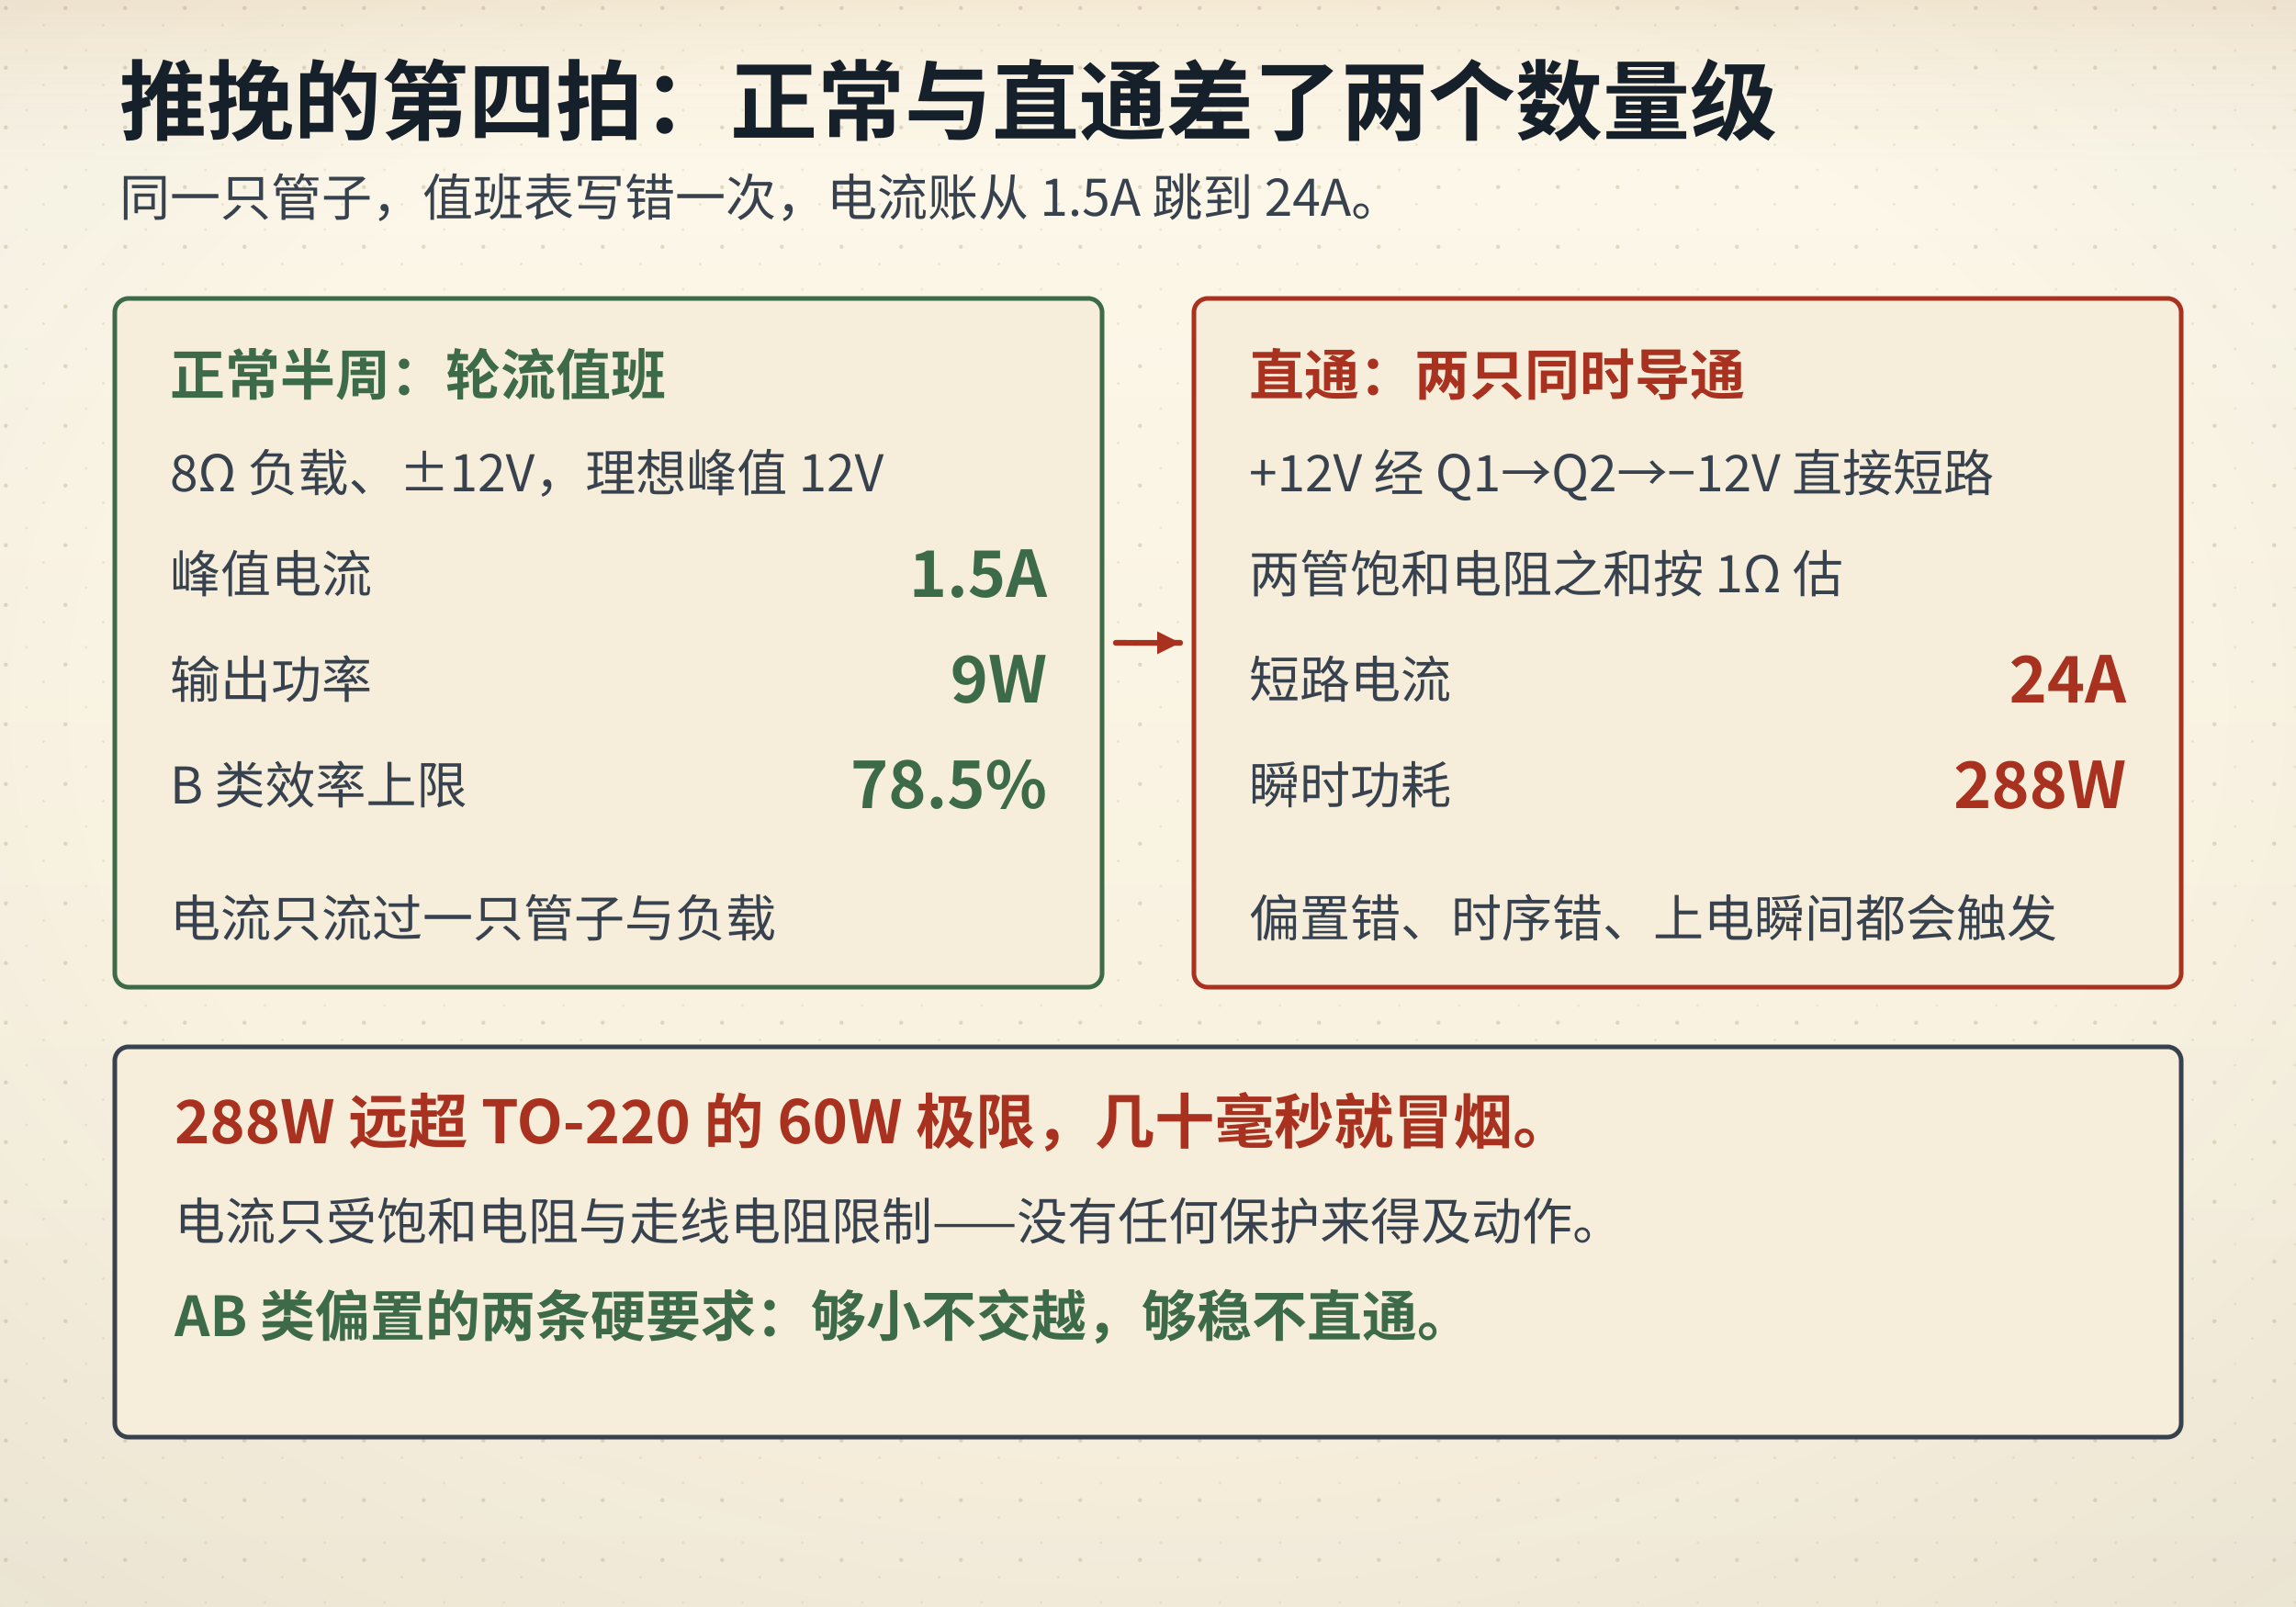
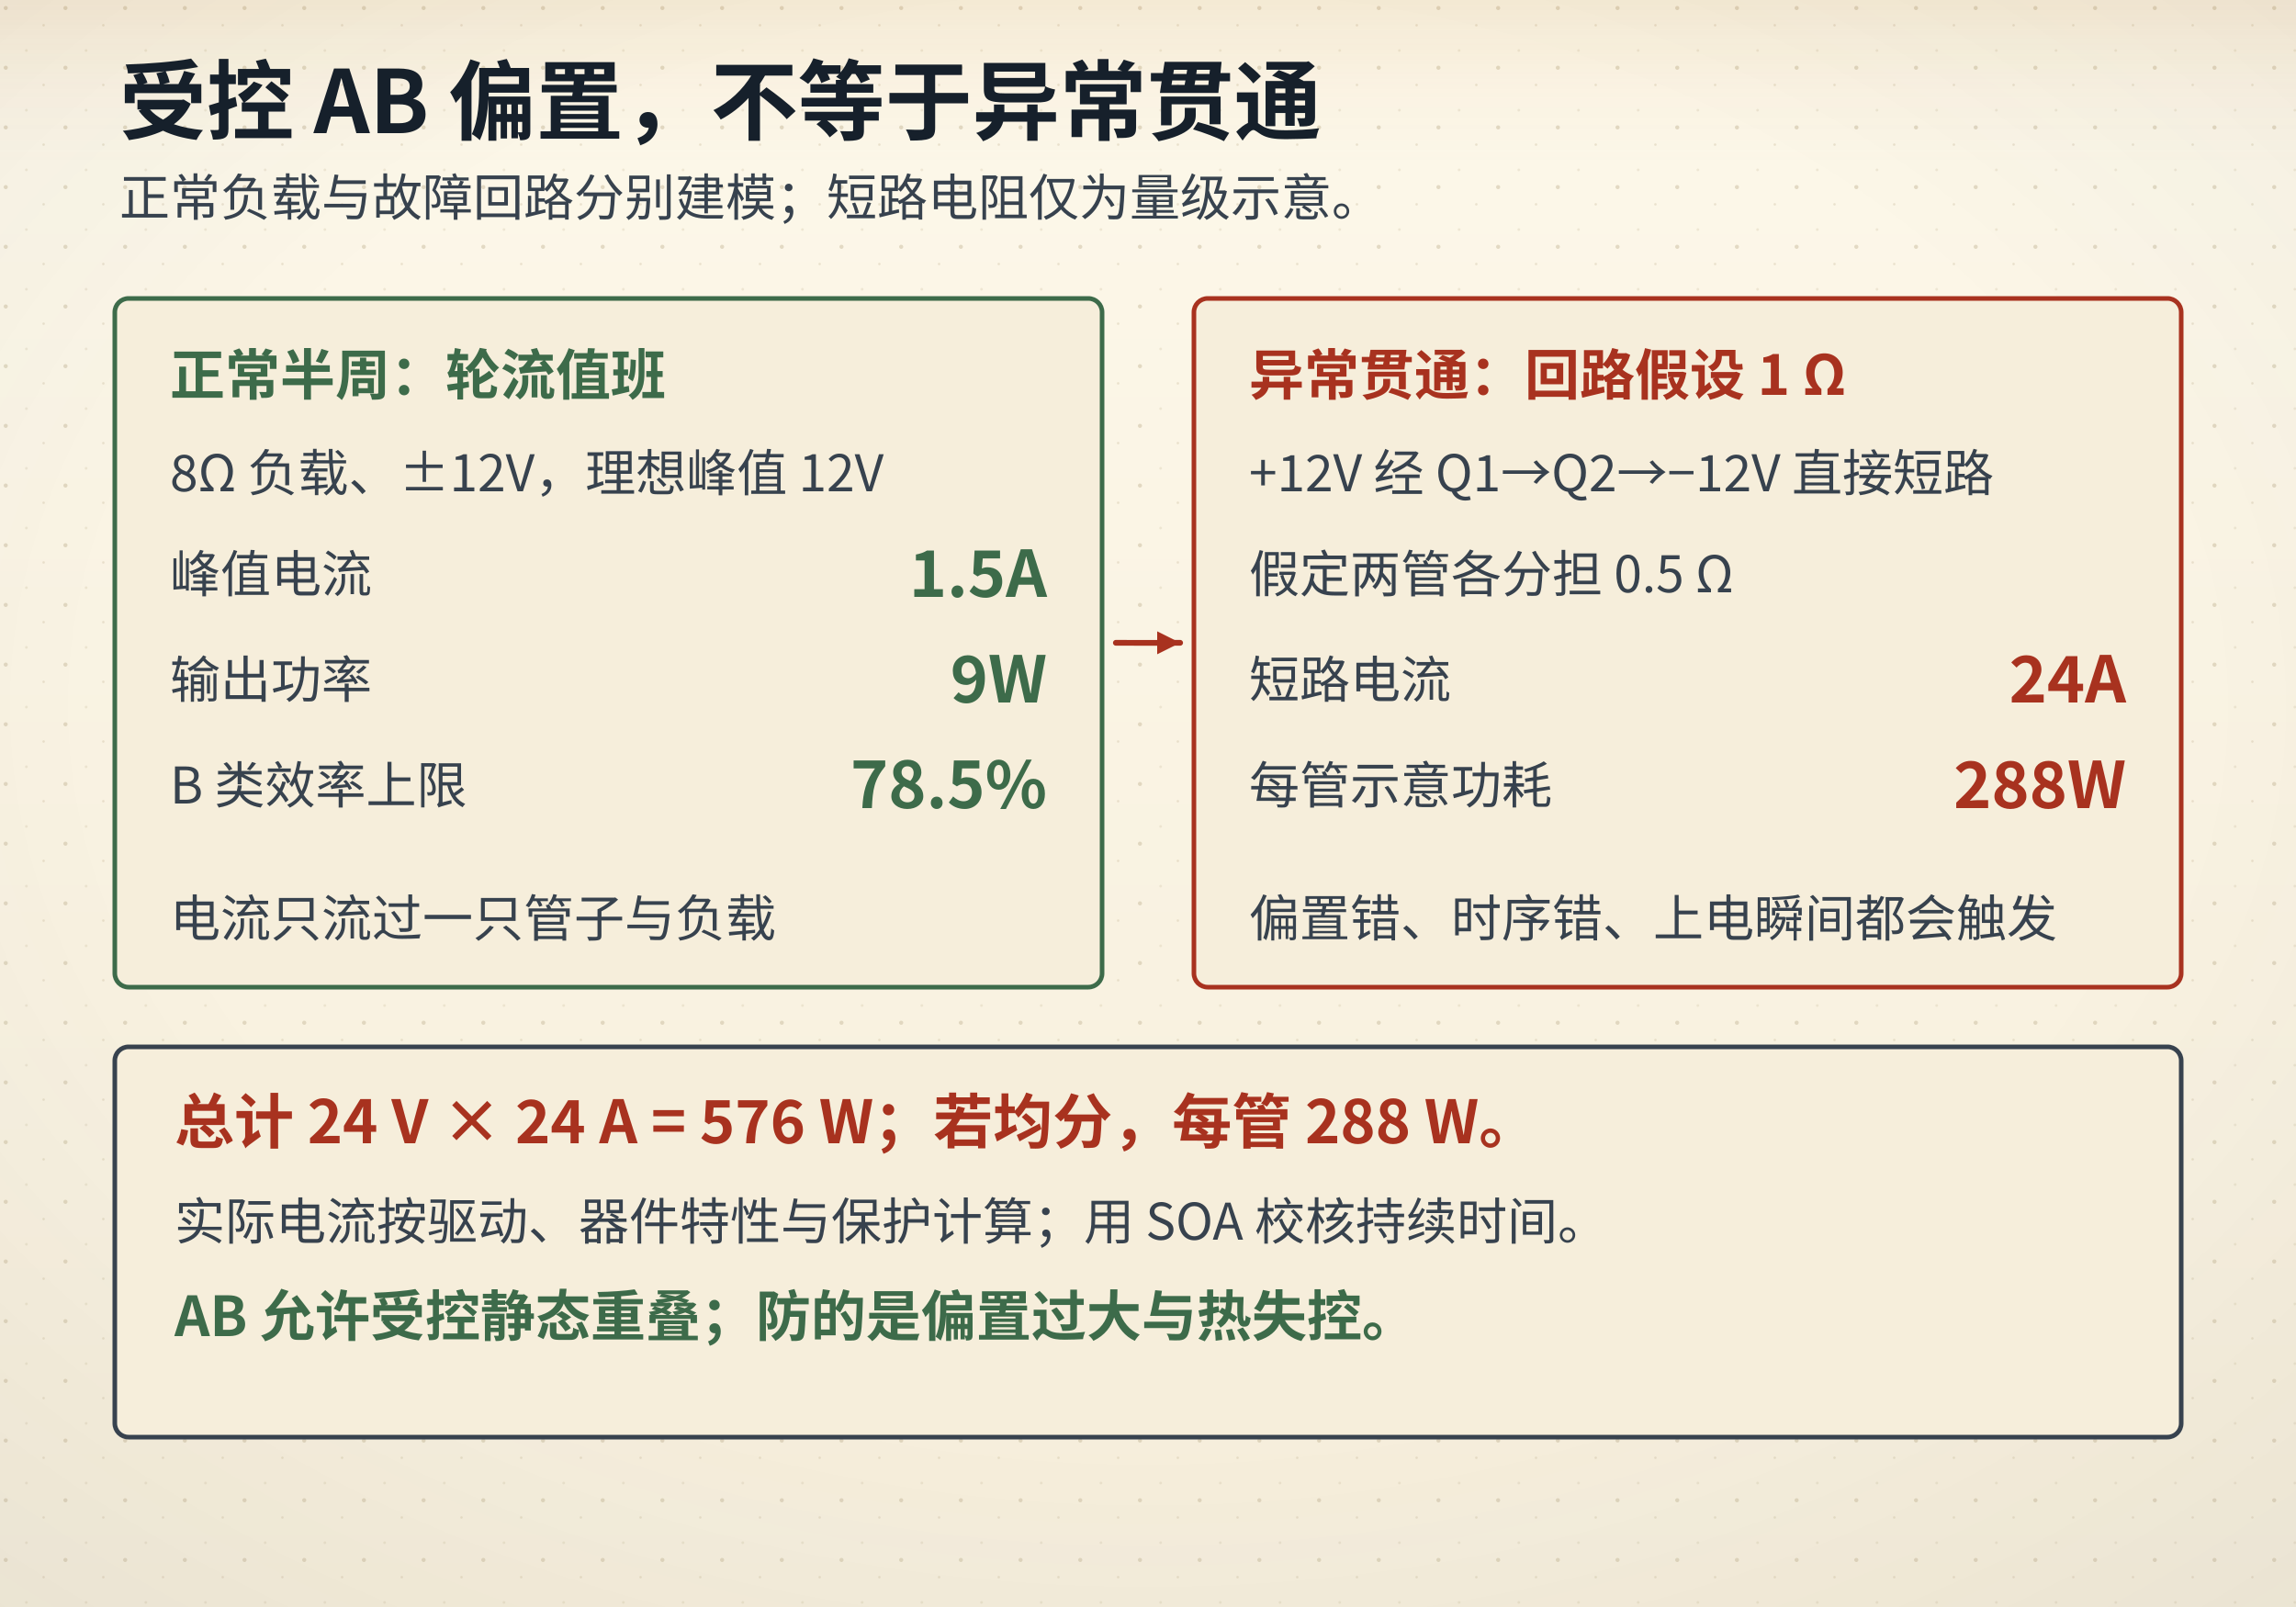
- <svg xmlns="http://www.w3.org/2000/svg" viewBox="0 0 1000 700" data-composition="python-handraw-v1" role="img" aria-labelledby="title desc">
+ <svg xmlns="http://www.w3.org/2000/svg" viewBox="0 0 1000 700">
  <defs>
    <linearGradient id="bgL" x1="0" y1="0" x2="0" y2="1">
      <stop offset="0" stop-color="#fdf8ea" />
      <stop offset="1" stop-color="#f6eedb" />
    </linearGradient>
    <linearGradient id="bgD" x1="0" y1="0" x2="0" y2="1">
      <stop offset="0" stop-color="#141310" />
      <stop offset="1" stop-color="#1d1a14" />
    </linearGradient>
    <radialGradient id="vig" cx="0.5" cy="0.44" r="0.78">
      <stop offset="0.55" stop-color="#16202b" stop-opacity="0" />
      <stop offset="1" stop-color="#16202b" stop-opacity="0.055" />
    </radialGradient>
    <linearGradient id="hdr" x1="0" y1="0" x2="0" y2="1">
      <stop offset="0" stop-color="#a4630f" stop-opacity="0.10" />
      <stop offset="0.55" stop-color="#a4630f" stop-opacity="0.028" />
      <stop offset="1" stop-color="#a4630f" stop-opacity="0" />
    </linearGradient>
    <linearGradient id="hdrD" x1="0" y1="0" x2="0" y2="1">
      <stop offset="0" stop-color="#dcab63" stop-opacity="0.13" />
      <stop offset="0.55" stop-color="#dcab63" stop-opacity="0.04" />
      <stop offset="1" stop-color="#dcab63" stop-opacity="0" />
    </linearGradient>
    <pattern id="dots" width="26" height="26" patternUnits="userSpaceOnUse">
      <circle cx="2.5" cy="3.5" r="0.9" fill="#c9bb9d" />
      <circle cx="19" cy="11" r="0.55" fill="#c9bb9d" opacity="0.7" />
      <circle cx="11.5" cy="22" r="0.6" fill="#c9bb9d" opacity="0.55" />
    </pattern>
    <filter id="soft" x="-40%" y="-40%" width="180%" height="180%">
      <feDropShadow dx="0" dy="1.4" stdDeviation="2" flood-color="#16202b" flood-opacity="0.13" />
    </filter>
    <filter id="pglow" x="-70%" y="-70%" width="240%" height="240%">
      <feGaussianBlur stdDeviation="1.7" result="b" />
      <feMerge>
        <feMergeNode in="b" />
        <feMergeNode in="SourceGraphic" />
      </feMerge>
    </filter>
  </defs>
  <rect class="page-bg" width="1000" height="700" fill="url(#bgL)" />
  <rect class="page-grain" width="1000" height="700" fill="url(#dots)" />
  <rect class="page-vig" width="1000" height="700" fill="url(#vig)" />
  <rect class="page-hdr" width="1000" height="72" fill="url(#hdr)" />
  <style>
text{font-family:"Segoe UI","Microsoft YaHei","PingFang SC","Hiragino Sans GB","Noto Sans CJK SC","Source Han Sans SC","Noto Sans SC",sans-serif;}
line,path,polyline,polygon{stroke-linecap:round;stroke-linejoin:round}
.page-bg{fill:url(#bgL)}
.page-grain{opacity:.5}
.page-vig{opacity:1}
.page-hdr{fill:url(#hdr)}
@media (prefers-color-scheme: dark){
.page-bg{fill:url(#bgD)}
.page-grain{opacity:.34}
.page-vig{opacity:.5}
.page-hdr{fill:url(#hdrD)}
[fill="#fdf8ea"]{fill:#141310}
[stroke="#fdf8ea"]{stroke:#141310}
[fill="#f6eedb"]{fill:#1d1a14}
[stroke="#f6eedb"]{stroke:#1d1a14}
[fill="#e0d3b8"]{fill:#3b3529}
[stroke="#e0d3b8"]{stroke:#3b3529}
[fill="#c9bb9d"]{fill:#4a4436}
[stroke="#c9bb9d"]{stroke:#4a4436}
[fill="#16202b"]{fill:#ece4d3}
[stroke="#16202b"]{stroke:#ece4d3}
[fill="#37424e"]{fill:#cfc6b4}
[stroke="#37424e"]{stroke:#cfc6b4}
[fill="#5b666f"]{fill:#a79e8b}
[stroke="#5b666f"]{stroke:#a79e8b}
[fill="#8b8272"]{fill:#857c6c}
[stroke="#8b8272"]{stroke:#857c6c}
text[fill="#fdf8ea"]{fill:#f9f3e3}
[fill="#e6eff3"]{fill:#17262e}
[fill="#e4f1f3"]{fill:#15262a}
[fill="#e8efe6"]{fill:#182418}
[fill="#f6e7e1"]{fill:#281a16}
[fill="#f7eedb"]{fill:#292114}
[fill="#efe8ee"]{fill:#241c22}
text[fill="#1f5d7a"]{fill:#7fb7cf}
:is(rect,circle,path,line,polygon,polyline,ellipse,g)[fill="#1f5d7a"]{fill:#2b4d5f}
[stroke="#1f5d7a"]{stroke:#6fa3b9}
text[fill="#2f7f96"]{fill:#8ac9d8}
:is(rect,circle,path,line,polygon,polyline,ellipse,g)[fill="#2f7f96"]{fill:#2b5660}
[stroke="#2f7f96"]{stroke:#77b2c1}
text[fill="#3d6b4a"]{fill:#98c096}
:is(rect,circle,path,line,polygon,polyline,ellipse,g)[fill="#3d6b4a"]{fill:#2f4a33}
[stroke="#3d6b4a"]{stroke:#7aa87c}
text[fill="#a8321f"]{fill:#e0907a}
:is(rect,circle,path,line,polygon,polyline,ellipse,g)[fill="#a8321f"]{fill:#55231b}
[stroke="#a8321f"]{stroke:#c07a63}
text[fill="#a4630f"]{fill:#dcab63}
:is(rect,circle,path,line,polygon,polyline,ellipse,g)[fill="#a4630f"]{fill:#553a17}
[stroke="#a4630f"]{stroke:#c08a45}
text[fill="#6b3f63"]{fill:#c4a2bf}
:is(rect,circle,path,line,polygon,polyline,ellipse,g)[fill="#6b3f63"]{fill:#452c40}
[stroke="#6b3f63"]{stroke:#a17c9b}
}
</style>
-   <text x="52" y="58" font-size="38" fill="#16202b" font-family="'KaiTi','STKaiti','Kaiti SC','LXGW WenKai','Noto Serif CJK SC','Source Han Serif SC','Songti SC','SimSun','Noto Serif SC',serif" font-weight="700" text-anchor="start">推挽的第四拍：正常与直通差了两个数量级</text>
-   <text x="52" y="94" font-size="22" fill="#37424e" font-family="'KaiTi','STKaiti','Kaiti SC','LXGW WenKai','Noto Serif CJK SC','Source Han Serif SC','Songti SC','SimSun','Noto Serif SC',serif" font-weight="400" text-anchor="start">同一只管子，值班表写错一次，电流账从 1.5A 跳到 24A。</text>
+   <text x="52" y="58" font-size="38" fill="#16202b" font-family="'KaiTi','STKaiti','Kaiti SC','LXGW WenKai','Noto Serif CJK SC','Source Han Serif SC','Songti SC','SimSun','Noto Serif SC',serif" font-weight="700" text-anchor="start">受控 AB 偏置，不等于异常贯通</text>
+   <text x="52" y="94" font-size="22" fill="#37424e" font-family="'KaiTi','STKaiti','Kaiti SC','LXGW WenKai','Noto Serif CJK SC','Source Han Serif SC','Songti SC','SimSun','Noto Serif SC',serif" font-weight="400" text-anchor="start">正常负载与故障回路分别建模；短路电阻仅为量级示意。</text>
  <rect x="50" y="130" width="430" height="300" rx="6" fill="#f6eedb" stroke="#3d6b4a" stroke-width="2" />
  <text x="74" y="172" font-size="24" fill="#3d6b4a" font-family="'KaiTi','STKaiti','Kaiti SC','LXGW WenKai','Noto Serif CJK SC','Source Han Serif SC','Songti SC','SimSun','Noto Serif SC',serif" font-weight="700" text-anchor="start">正常半周：轮流值班</text>
  <text x="74" y="214" font-size="22" fill="#37424e" font-family="'KaiTi','STKaiti','Kaiti SC','LXGW WenKai','Noto Serif CJK SC','Source Han Serif SC','Songti SC','SimSun','Noto Serif SC',serif" font-weight="400" text-anchor="start">8Ω 负载、±12V，理想峰值 12V</text>
  <text x="74" y="258" font-size="22" fill="#37424e" font-family="'KaiTi','STKaiti','Kaiti SC','LXGW WenKai','Noto Serif CJK SC','Source Han Serif SC','Songti SC','SimSun','Noto Serif SC',serif" font-weight="400" text-anchor="start">峰值电流</text>
  <text x="456" y="260" font-size="28" fill="#3d6b4a" font-family="'KaiTi','STKaiti','Kaiti SC','LXGW WenKai','Noto Serif CJK SC','Source Han Serif SC','Songti SC','SimSun','Noto Serif SC',serif" font-weight="700" text-anchor="end">1.5A</text>
  <text x="74" y="304" font-size="22" fill="#37424e" font-family="'KaiTi','STKaiti','Kaiti SC','LXGW WenKai','Noto Serif CJK SC','Source Han Serif SC','Songti SC','SimSun','Noto Serif SC',serif" font-weight="400" text-anchor="start">输出功率</text>
  <text x="456" y="306" font-size="28" fill="#3d6b4a" font-family="'KaiTi','STKaiti','Kaiti SC','LXGW WenKai','Noto Serif CJK SC','Source Han Serif SC','Songti SC','SimSun','Noto Serif SC',serif" font-weight="700" text-anchor="end">9W</text>
  <text x="74" y="350" font-size="22" fill="#37424e" font-family="'KaiTi','STKaiti','Kaiti SC','LXGW WenKai','Noto Serif CJK SC','Source Han Serif SC','Songti SC','SimSun','Noto Serif SC',serif" font-weight="400" text-anchor="start">B 类效率上限</text>
  <text x="456" y="352" font-size="28" fill="#3d6b4a" font-family="'KaiTi','STKaiti','Kaiti SC','LXGW WenKai','Noto Serif CJK SC','Source Han Serif SC','Songti SC','SimSun','Noto Serif SC',serif" font-weight="700" text-anchor="end">78.5%</text>
  <text x="74" y="408" font-size="22" fill="#37424e" font-family="'KaiTi','STKaiti','Kaiti SC','LXGW WenKai','Noto Serif CJK SC','Source Han Serif SC','Songti SC','SimSun','Noto Serif SC',serif" font-weight="400" text-anchor="start">电流只流过一只管子与负载</text>
  <rect x="520" y="130" width="430" height="300" rx="6" fill="#f6eedb" stroke="#a8321f" stroke-width="2" />
-   <text x="544" y="172" font-size="24" fill="#a8321f" font-family="'KaiTi','STKaiti','Kaiti SC','LXGW WenKai','Noto Serif CJK SC','Source Han Serif SC','Songti SC','SimSun','Noto Serif SC',serif" font-weight="700" text-anchor="start">直通：两只同时导通</text>
+   <text x="544" y="172" font-size="24" fill="#a8321f" font-family="'KaiTi','STKaiti','Kaiti SC','LXGW WenKai','Noto Serif CJK SC','Source Han Serif SC','Songti SC','SimSun','Noto Serif SC',serif" font-weight="700" text-anchor="start">异常贯通：回路假设 1 Ω</text>
  <text x="544" y="214" font-size="22" fill="#37424e" font-family="'KaiTi','STKaiti','Kaiti SC','LXGW WenKai','Noto Serif CJK SC','Source Han Serif SC','Songti SC','SimSun','Noto Serif SC',serif" font-weight="400" text-anchor="start">+12V 经 Q1→Q2→−12V 直接短路</text>
-   <text x="544" y="258" font-size="22" fill="#37424e" font-family="'KaiTi','STKaiti','Kaiti SC','LXGW WenKai','Noto Serif CJK SC','Source Han Serif SC','Songti SC','SimSun','Noto Serif SC',serif" font-weight="400" text-anchor="start">两管饱和电阻之和按 1Ω 估</text>
+   <text x="544" y="258" font-size="22" fill="#37424e" font-family="'KaiTi','STKaiti','Kaiti SC','LXGW WenKai','Noto Serif CJK SC','Source Han Serif SC','Songti SC','SimSun','Noto Serif SC',serif" font-weight="400" text-anchor="start">假定两管各分担 0.5 Ω</text>
  <text x="544" y="304" font-size="22" fill="#37424e" font-family="'KaiTi','STKaiti','Kaiti SC','LXGW WenKai','Noto Serif CJK SC','Source Han Serif SC','Songti SC','SimSun','Noto Serif SC',serif" font-weight="400" text-anchor="start">短路电流</text>
  <text x="926" y="306" font-size="28" fill="#a8321f" font-family="'KaiTi','STKaiti','Kaiti SC','LXGW WenKai','Noto Serif CJK SC','Source Han Serif SC','Songti SC','SimSun','Noto Serif SC',serif" font-weight="700" text-anchor="end">24A</text>
-   <text x="544" y="350" font-size="22" fill="#37424e" font-family="'KaiTi','STKaiti','Kaiti SC','LXGW WenKai','Noto Serif CJK SC','Source Han Serif SC','Songti SC','SimSun','Noto Serif SC',serif" font-weight="400" text-anchor="start">瞬时功耗</text>
+   <text x="544" y="350" font-size="22" fill="#37424e" font-family="'KaiTi','STKaiti','Kaiti SC','LXGW WenKai','Noto Serif CJK SC','Source Han Serif SC','Songti SC','SimSun','Noto Serif SC',serif" font-weight="400" text-anchor="start">每管示意功耗</text>
  <text x="926" y="352" font-size="28" fill="#a8321f" font-family="'KaiTi','STKaiti','Kaiti SC','LXGW WenKai','Noto Serif CJK SC','Source Han Serif SC','Songti SC','SimSun','Noto Serif SC',serif" font-weight="700" text-anchor="end">288W</text>
  <text x="544" y="408" font-size="22" fill="#37424e" font-family="'KaiTi','STKaiti','Kaiti SC','LXGW WenKai','Noto Serif CJK SC','Source Han Serif SC','Songti SC','SimSun','Noto Serif SC',serif" font-weight="400" text-anchor="start">偏置错、时序错、上电瞬间都会触发</text>
  <path d="M486 280 Q500.00 280.06 514 280" fill="none" stroke="#a8321f" stroke-width="2.5" stroke-linecap="round" />
  <polygon points="514,280 504,275 504,285" fill="#a8321f" />
  <rect x="50" y="456" width="900" height="170" rx="6" fill="#f6eedb" stroke="#37424e" stroke-width="2" />
-   <text x="76" y="498" font-size="26" fill="#a8321f" font-family="'KaiTi','STKaiti','Kaiti SC','LXGW WenKai','Noto Serif CJK SC','Source Han Serif SC','Songti SC','SimSun','Noto Serif SC',serif" font-weight="700" text-anchor="start">288W 远超 TO-220 的 60W 极限，几十毫秒就冒烟。</text>
-   <text x="76" y="540" font-size="22" fill="#37424e" font-family="'KaiTi','STKaiti','Kaiti SC','LXGW WenKai','Noto Serif CJK SC','Source Han Serif SC','Songti SC','SimSun','Noto Serif SC',serif" font-weight="400" text-anchor="start">电流只受饱和电阻与走线电阻限制——没有任何保护来得及动作。</text>
-   <text x="76" y="582" font-size="24" fill="#3d6b4a" font-family="'KaiTi','STKaiti','Kaiti SC','LXGW WenKai','Noto Serif CJK SC','Source Han Serif SC','Songti SC','SimSun','Noto Serif SC',serif" font-weight="700" text-anchor="start">AB 类偏置的两条硬要求：够小不交越，够稳不直通。</text>
+   <text x="76" y="498" font-size="26" fill="#a8321f" font-family="'KaiTi','STKaiti','Kaiti SC','LXGW WenKai','Noto Serif CJK SC','Source Han Serif SC','Songti SC','SimSun','Noto Serif SC',serif" font-weight="700" text-anchor="start">总计 24 V × 24 A = 576 W；若均分，每管 288 W。</text>
+   <text x="76" y="540" font-size="22" fill="#37424e" font-family="'KaiTi','STKaiti','Kaiti SC','LXGW WenKai','Noto Serif CJK SC','Source Han Serif SC','Songti SC','SimSun','Noto Serif SC',serif" font-weight="400" text-anchor="start">实际电流按驱动、器件特性与保护计算；用 SOA 校核持续时间。</text>
+   <text x="76" y="582" font-size="24" fill="#3d6b4a" font-family="'KaiTi','STKaiti','Kaiti SC','LXGW WenKai','Noto Serif CJK SC','Source Han Serif SC','Songti SC','SimSun','Noto Serif SC',serif" font-weight="700" text-anchor="start">AB 允许受控静态重叠；防的是偏置过大与热失控。</text>
</svg>
